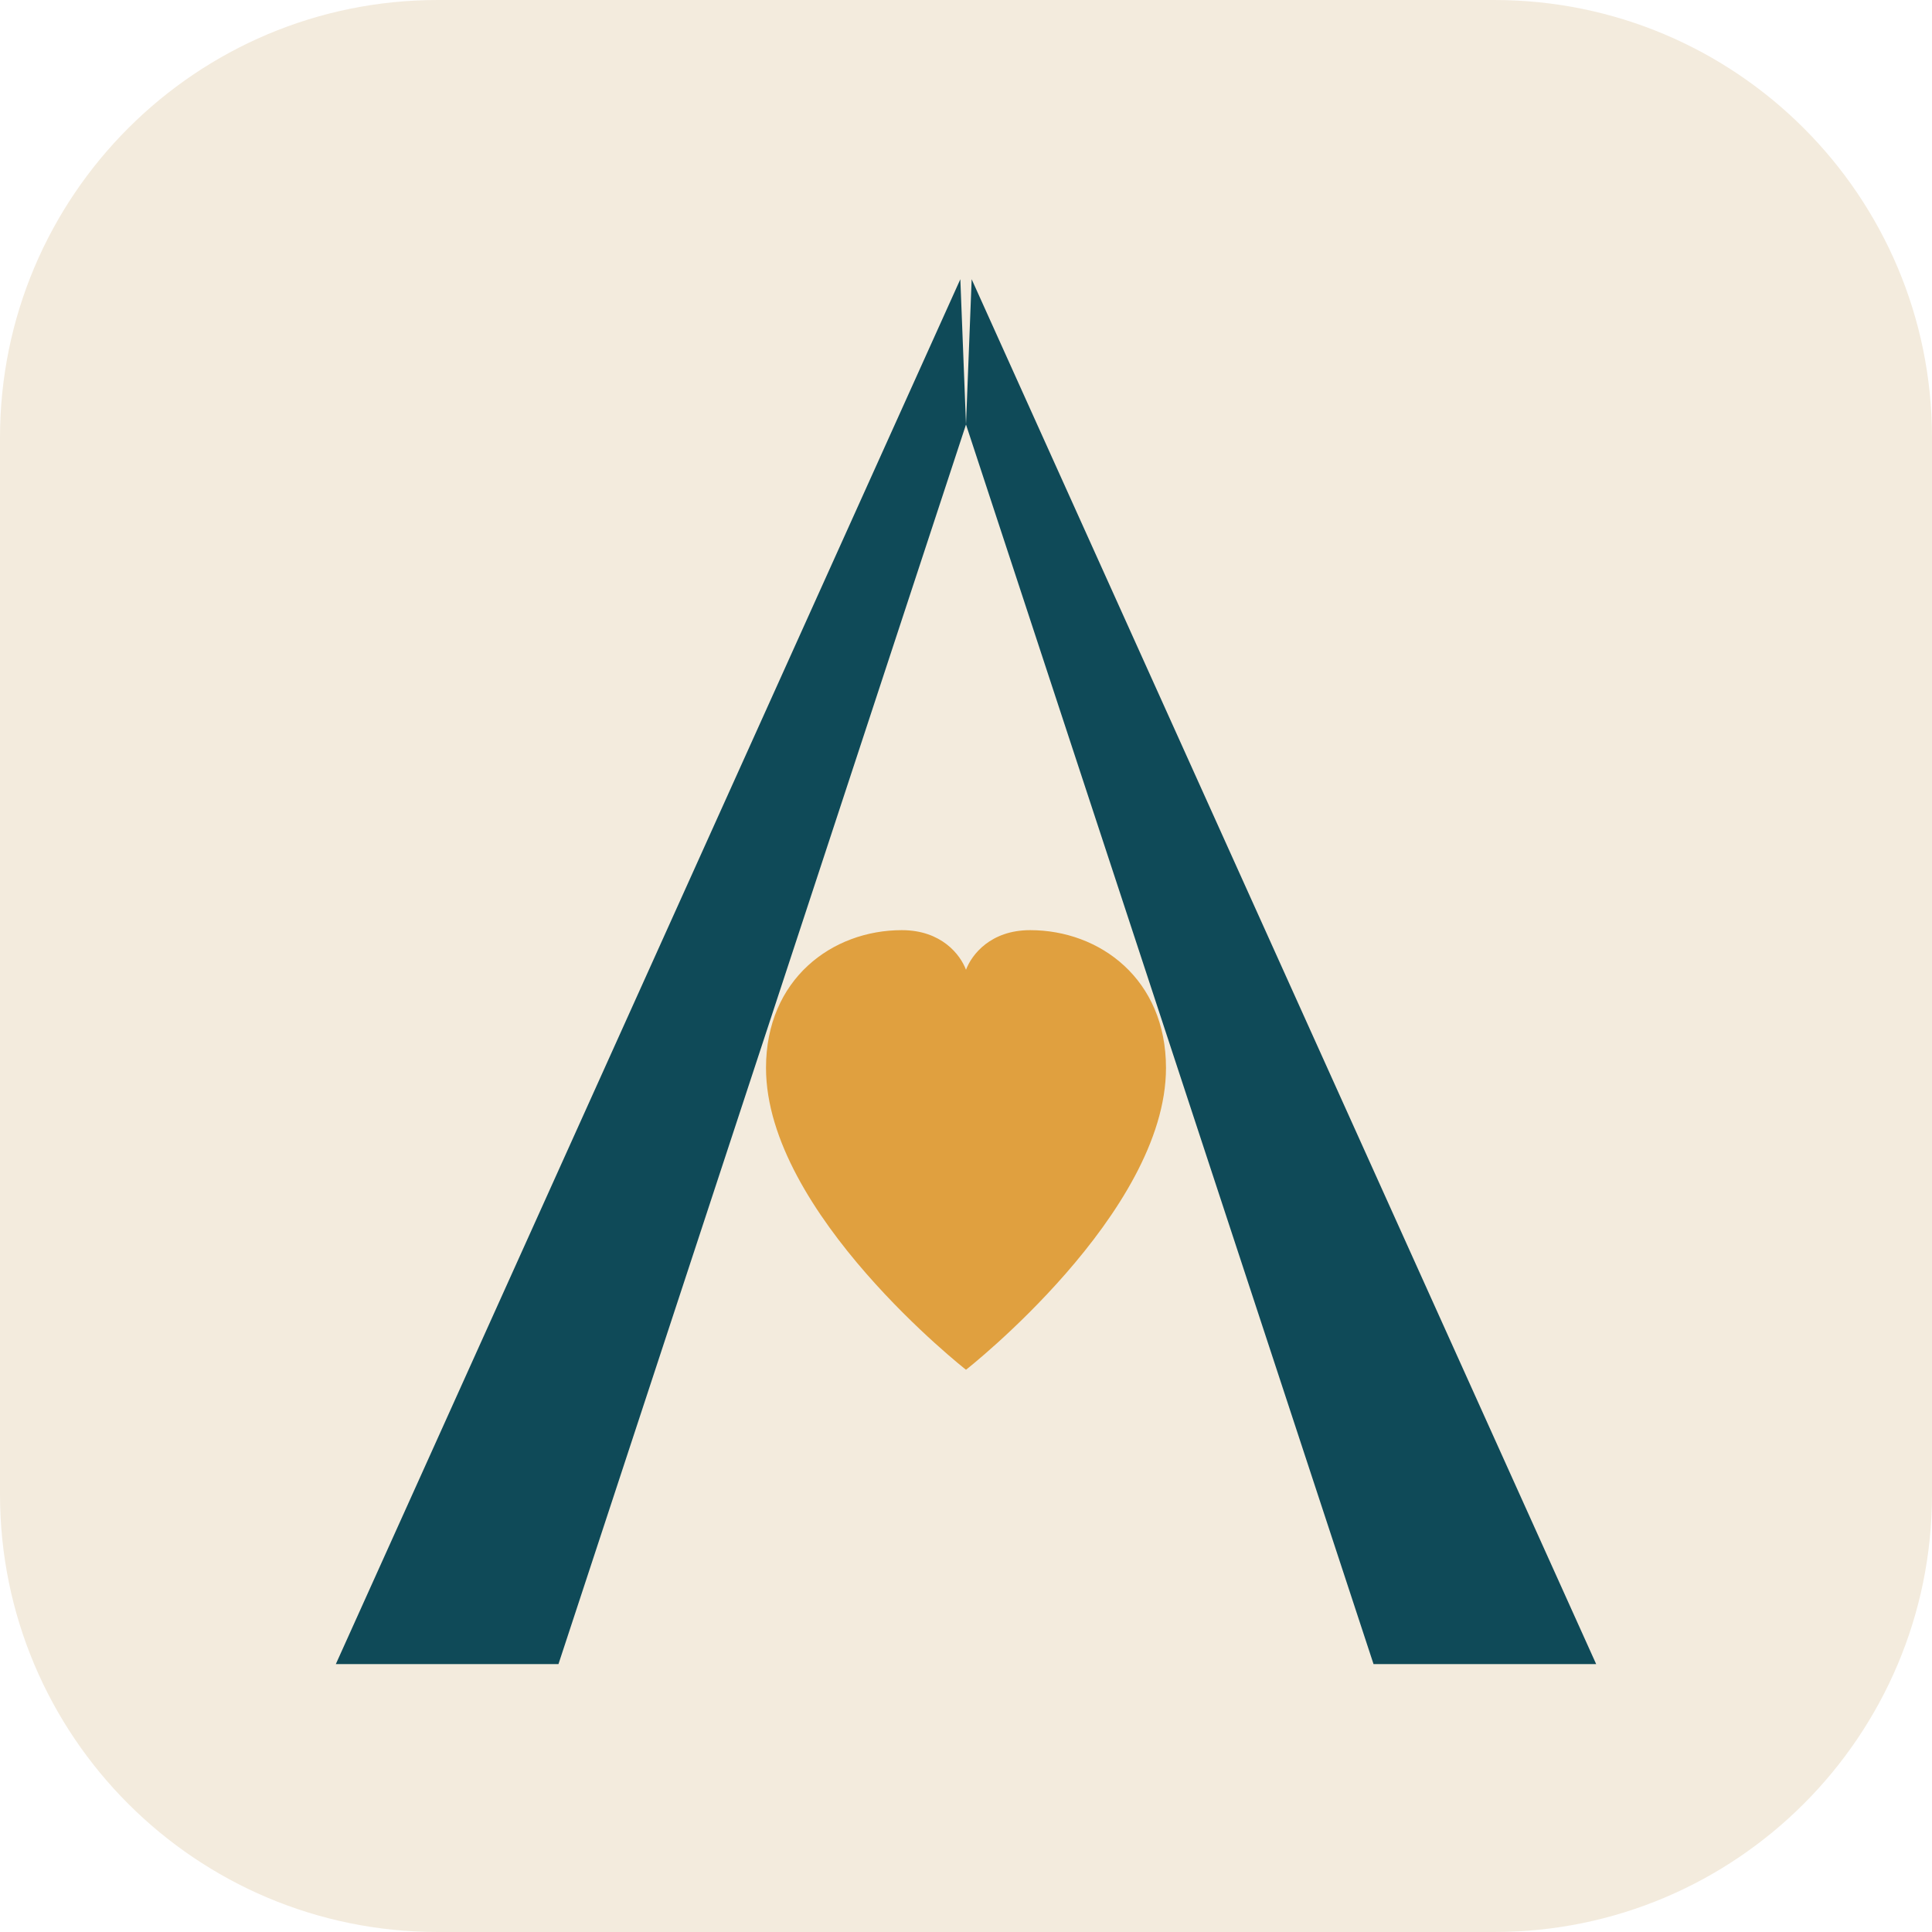
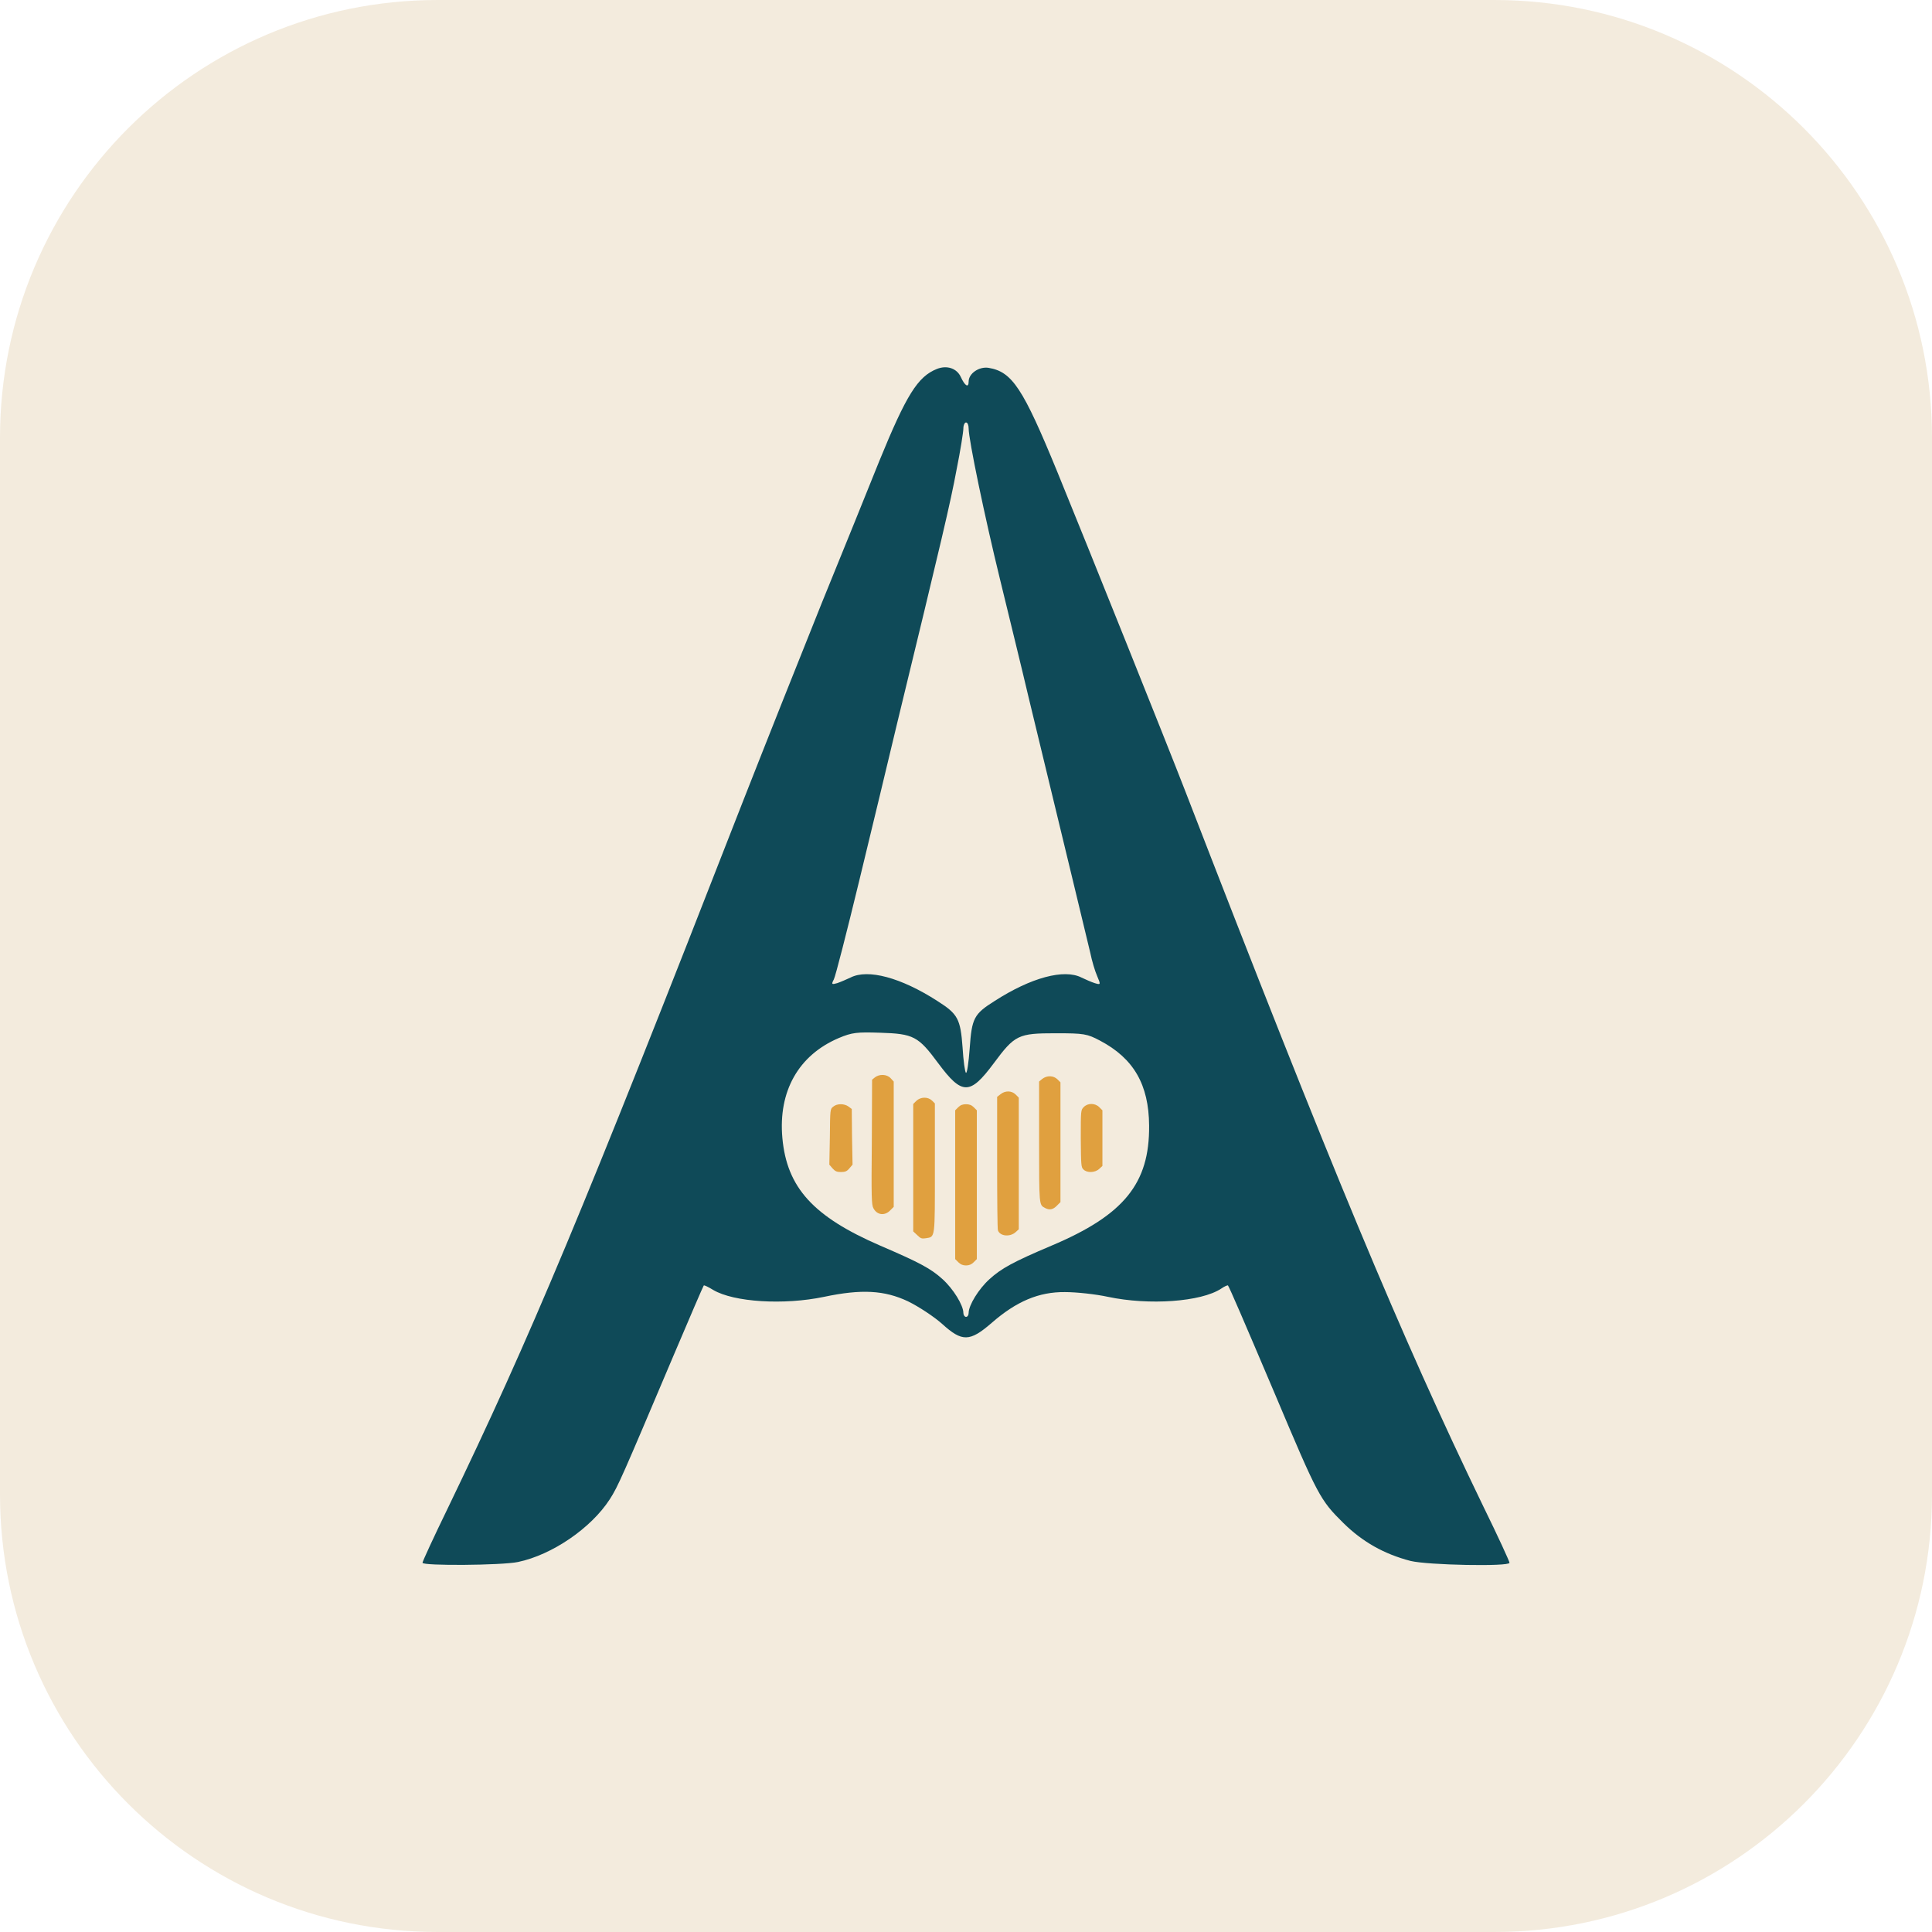
- <svg xmlns="http://www.w3.org/2000/svg" viewBox="0 0 1024 1024" role="img" aria-label="A Story">
-   <rect width="1024" height="1024" rx="232" fill="#F3EBDD" />
-   <path d="M509 148 L178 882 L296 882 L512 225 Z" fill="#0F4A58" />
-   <path d="M515 148 L846 882 L728 882 L512 225 Z" fill="#0F4A58" />
-   <path d="M512 726 C512 726 406 643 406 566 C406 519 441 493 478 493 C499 493 509 506 512 514 C515 506 525 493 546 493 C583 493 618 519 618 566 C618 643 512 726 512 726 Z" fill="#E0A03F" />
+ <svg xmlns="http://www.w3.org/2000/svg" viewBox="0 0 512 512" width="512" height="512">
+   <rect width="512" height="512" rx="116" fill="#F3EBDD" />
+   <g transform="translate(109.17 94.48) scale(0.6992)">
+     <path d="M 199 4.7 C 191.7 7.6, 187.4 14.5, 177.1 39.7 C 173.4 48.9, 163.6 73.2, 155.3 93.5 C 147.1 113.9, 133.7 147.6, 125.5 168.5 C 64.4 325.1, 45.1 371.2, 13.4 436.9 C 8.2 447.6, 4 456.7, 4 457.2 C 4 458.4, 34 458.2, 40.2 456.9 C 53.1 454.2, 67.9 444.1, 75 433.1 C 78.2 428.1, 79.6 424.8, 99 379 C 105.2 364.4, 110.4 352.3, 110.6 352.1 C 110.8 351.9, 112.4 352.7, 114.2 353.8 C 122 358.4, 140.9 359.6, 156.2 356.4 C 170.4 353.4, 179.1 353.9, 188 358.1 C 192.1 360.1, 198 364, 201 366.7 C 208.5 373.5, 211.4 373.5, 219.7 366.3 C 229.1 358.1, 237.6 354.5, 247.5 354.6 C 251.9 354.6, 259.2 355.4, 263.8 356.4 C 279.4 359.7, 299.1 358.3, 306.7 353.3 C 308 352.4, 309.2 351.9, 309.3 352.1 C 310.1 353.4, 314.8 364.3, 327.2 393.5 C 343.4 431.9, 344.2 433.4, 353 442.1 C 360.3 449.3, 368.5 453.9, 378.5 456.5 C 385 458.1, 416 458.7, 416 457.2 C 416 456.7, 411.6 447.1, 406.1 435.9 C 374.7 371, 348.5 307.9, 292.9 164.2 C 286 146.4, 256.9 73.8, 244.6 43.7 C 231.6 12, 227.5 5.8, 218.6 4.3 C 215 3.7, 211 6.4, 211 9.5 C 211 12, 209.6 11.2, 208 7.7 C 206.5 4.5, 202.8 3.2, 199 4.7 M 209 27.3 C 209 28.5, 207.9 35.6, 206.4 43 C 204.1 55.4, 200.9 69, 183.9 139 C 180.7 152.5, 174.2 179.4, 169.5 198.8 C 164.8 218.2, 160.5 235, 159.9 236.1 C 158.9 238, 159.1 238.1, 161.2 237.5 C 162.4 237.1, 164.7 236.1, 166.2 235.4 C 172.8 232, 185.4 235.4, 199.2 244.3 C 206.9 249.2, 207.9 251, 208.7 261.9 C 209 266.9, 209.6 271.3, 210 271.5 C 210.4 271.7, 211 267.6, 211.4 262.2 C 212.2 250.8, 213 249.2, 220.8 244.3 C 234.6 235.4, 247.2 232, 253.8 235.4 C 255.3 236.1, 257.5 237.1, 258.8 237.5 C 261.1 238.2, 261.1 238.1, 259.7 234.8 C 258.9 233, 257.7 229, 257.1 226 C 255.9 221.1, 248.4 189.7, 233.8 129.5 C 231.1 118, 226.1 97.7, 222.9 84.5 C 217 60.4, 211 31.4, 211 27.3 C 211 26, 210.6 25, 210 25 C 209.5 25, 209 26, 209 27.3 M 161.8 258.3 C 146.5 264.8, 138.8 278.5, 140.4 296.2 C 142.1 315, 152.1 326, 177.5 337 C 192.4 343.4, 196.7 345.7, 201.1 349.7 C 205.2 353.4, 209 359.6, 209 362.5 C 209 363.3, 209.5 364, 210 364 C 210.6 364, 211 363.3, 211 362.5 C 211 359.6, 214.8 353.4, 218.9 349.7 C 223.4 345.6, 228 343.1, 242.4 337 C 269.9 325.4, 279.6 313.4, 279.4 291.5 C 279.3 275.9, 273.5 266, 260.8 259.3 C 255.9 256.7, 254.7 256.5, 244 256.5 C 229.8 256.5, 228.5 257.1, 220.5 267.9 C 211.5 280, 208.5 280, 199.5 267.9 C 191.9 257.6, 190.1 256.7, 177.5 256.3 C 168.7 256, 166.8 256.2, 161.8 258.3" fill="#0F4A58" fill-rule="evenodd" />
+     <path d="M 175.5 273.2 L 174.4 274.1 174.3 297.8 C 174.1 318.5, 174.2 321.6, 174.9 322.8 C 176.3 325.5, 179.3 325.8, 181.4 323.5 L 182.6 322.3 182.6 298.5 L 182.6 274.8 181.4 273.5 C 180 272, 177.2 271.9, 175.5 273.2 M 238.9 273.8 L 237.7 274.8 237.7 297.7 C 237.7 321.9, 237.7 321.5, 239.9 322.7 C 241.6 323.6, 242.9 323.4, 244.4 321.9 L 245.8 320.5 245.8 297.8 L 245.8 275.1 244.7 274 C 243.2 272.5, 240.7 272.4, 238.9 273.8 M 223.1 279.6 L 221.8 280.6 221.8 305.5 C 221.8 319.2, 221.9 330.8, 222.1 331.2 C 222.9 333.5, 226.8 333.8, 228.9 331.8 L 230 330.8 230 305.9 L 230 280.9 228.8 279.7 C 227.3 278.2, 224.8 278.2, 223.1 279.6 M 191.2 282.1 L 190 283.3 190 307.4 L 190 331.6 191.5 333 C 192.8 334.3, 193.2 334.4, 194.7 334.2 C 198.4 333.6, 198.2 334.8, 198.2 307.5 L 198.2 283.1 197.1 282 C 195.5 280.5, 192.8 280.6, 191.2 282.1 M 159.7 284.3 C 158.5 285.2, 158.5 285.3, 158.4 295.8 L 158.2 306.3 159.4 307.7 C 160.4 308.8, 161 309.1, 162.6 309.1 C 164.2 309.1, 164.9 308.8, 165.8 307.7 L 167 306.3 166.8 295.8 L 166.7 285.2 165.5 284.3 C 163.9 283.1, 161.1 283.1, 159.7 284.3 M 207.1 284.5 L 205.9 285.7 205.9 313.9 L 205.9 342.1 207.1 343.3 C 207.9 344.1, 208.8 344.5, 210 344.5 C 211.2 344.5, 212.1 344.1, 212.9 343.3 L 214.1 342.1 214.1 313.9 L 214.1 285.7 212.9 284.5 C 212.1 283.7, 211.2 283.4, 210 283.4 C 208.8 283.4, 207.9 283.7, 207.1 284.5 M 254.6 284.5 C 253.5 285.6, 253.5 285.9, 253.5 296.4 C 253.6 306.3, 253.6 307.3, 254.5 308.1 C 255.8 309.5, 258.9 309.4, 260.5 307.9 L 261.7 306.8 261.7 296.3 L 261.7 285.7 260.5 284.5 C 258.9 282.9, 256.1 282.9, 254.6 284.5" fill="#E0A03F" fill-rule="evenodd" />
+   </g>
</svg>
